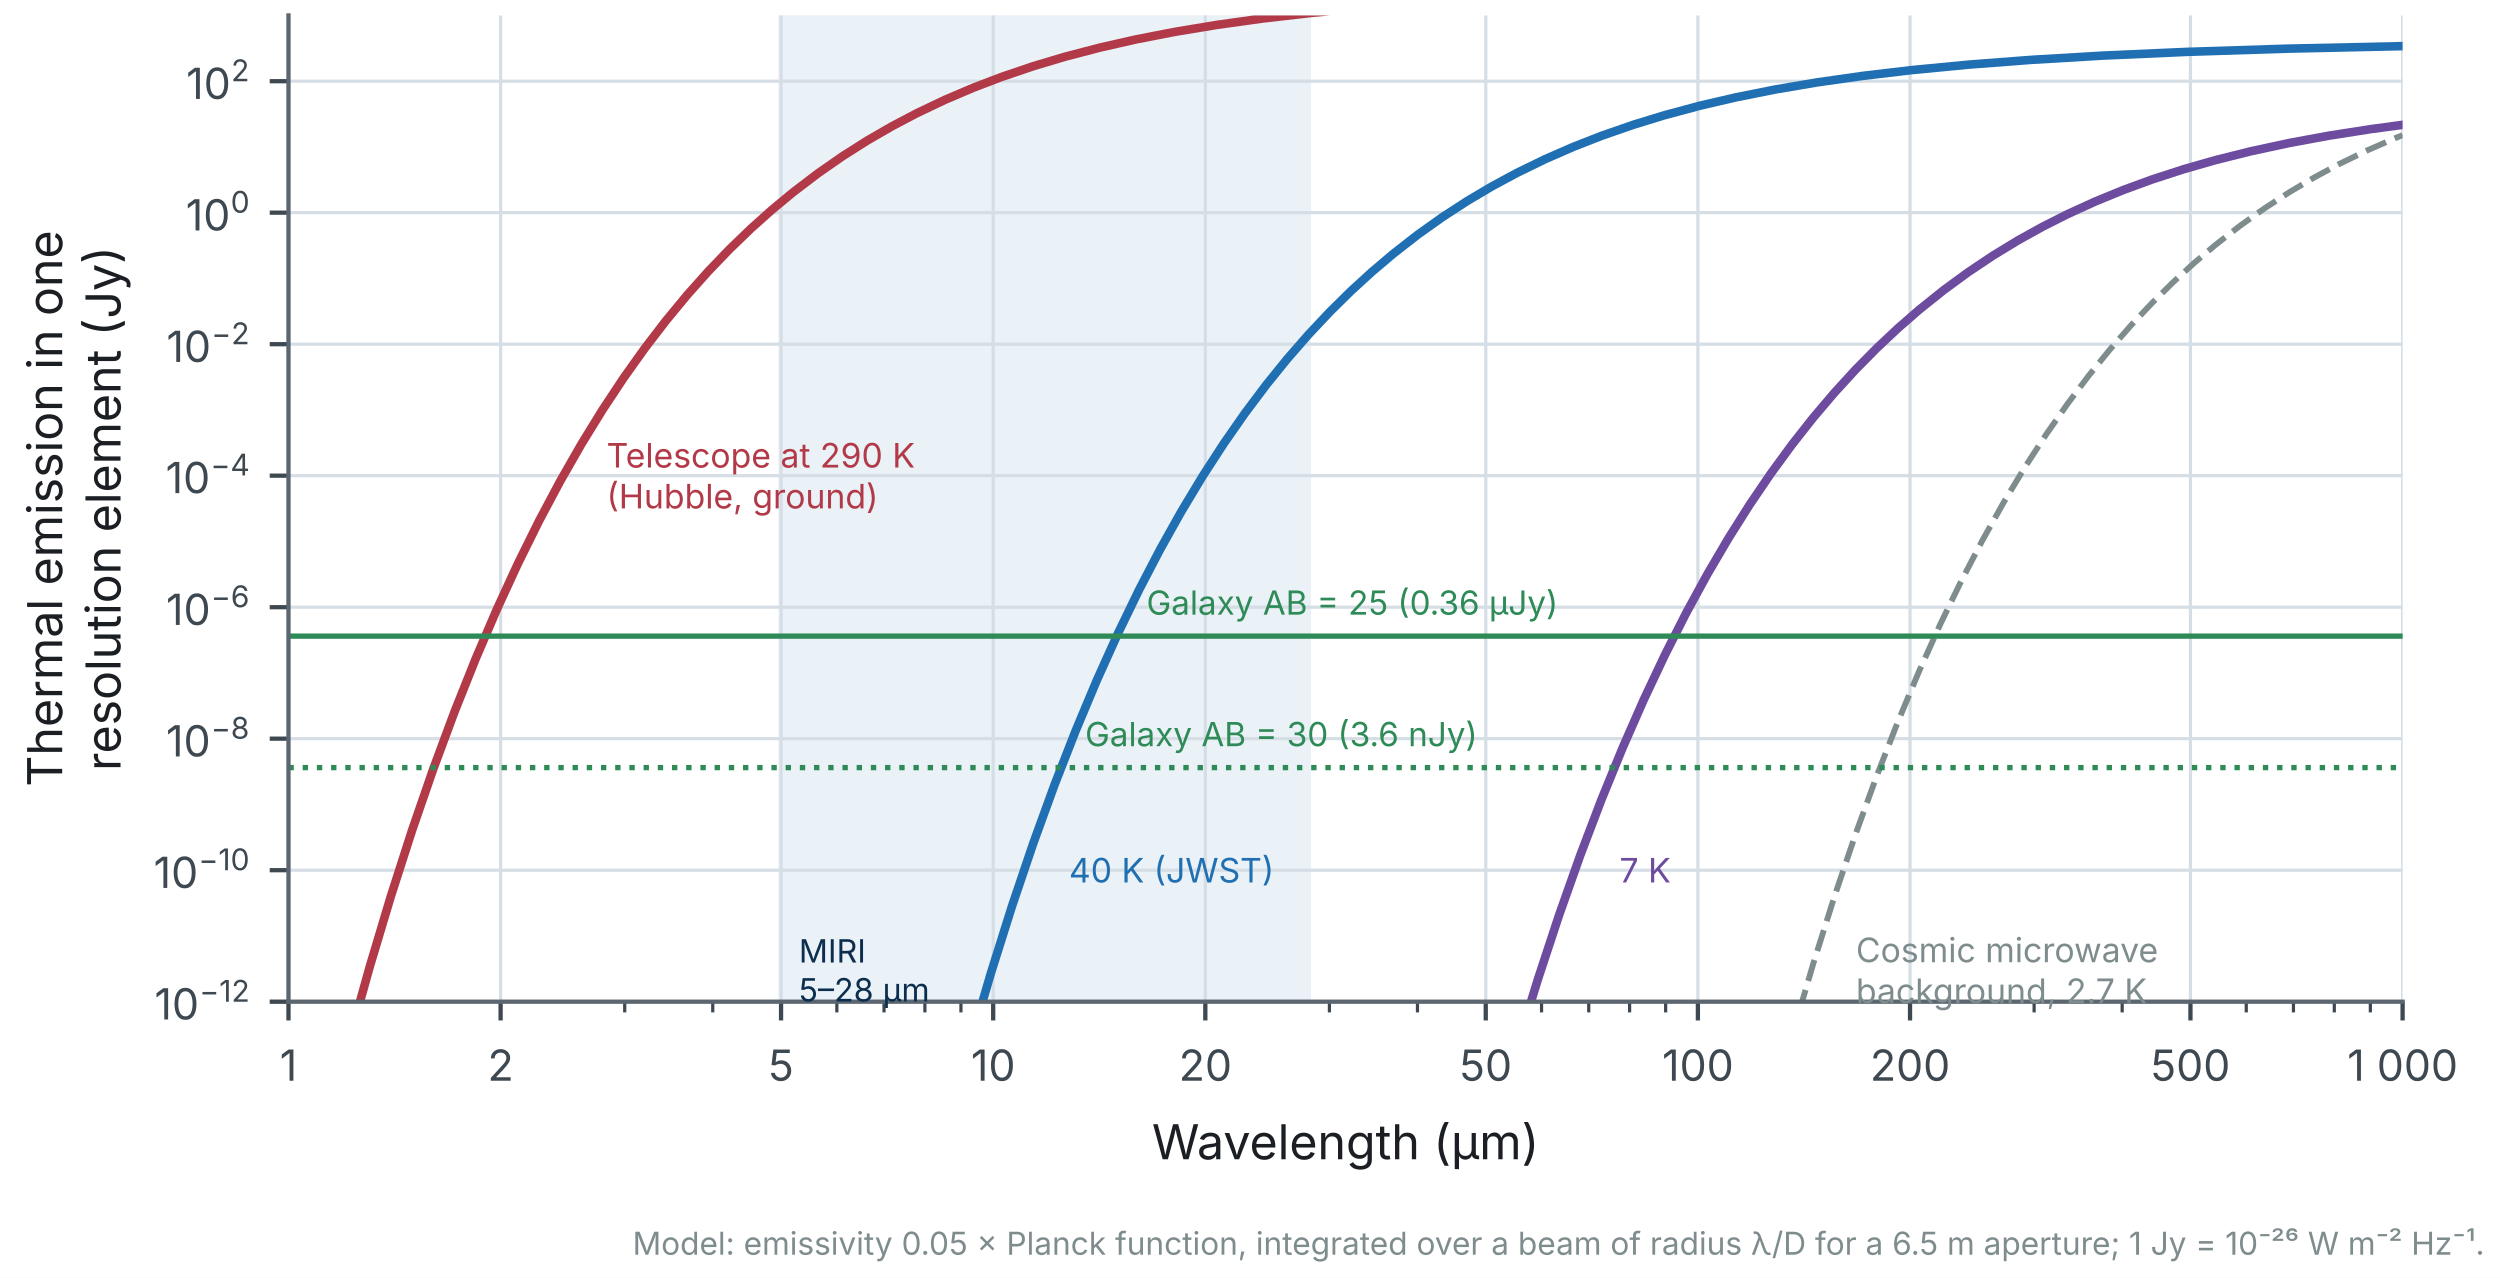
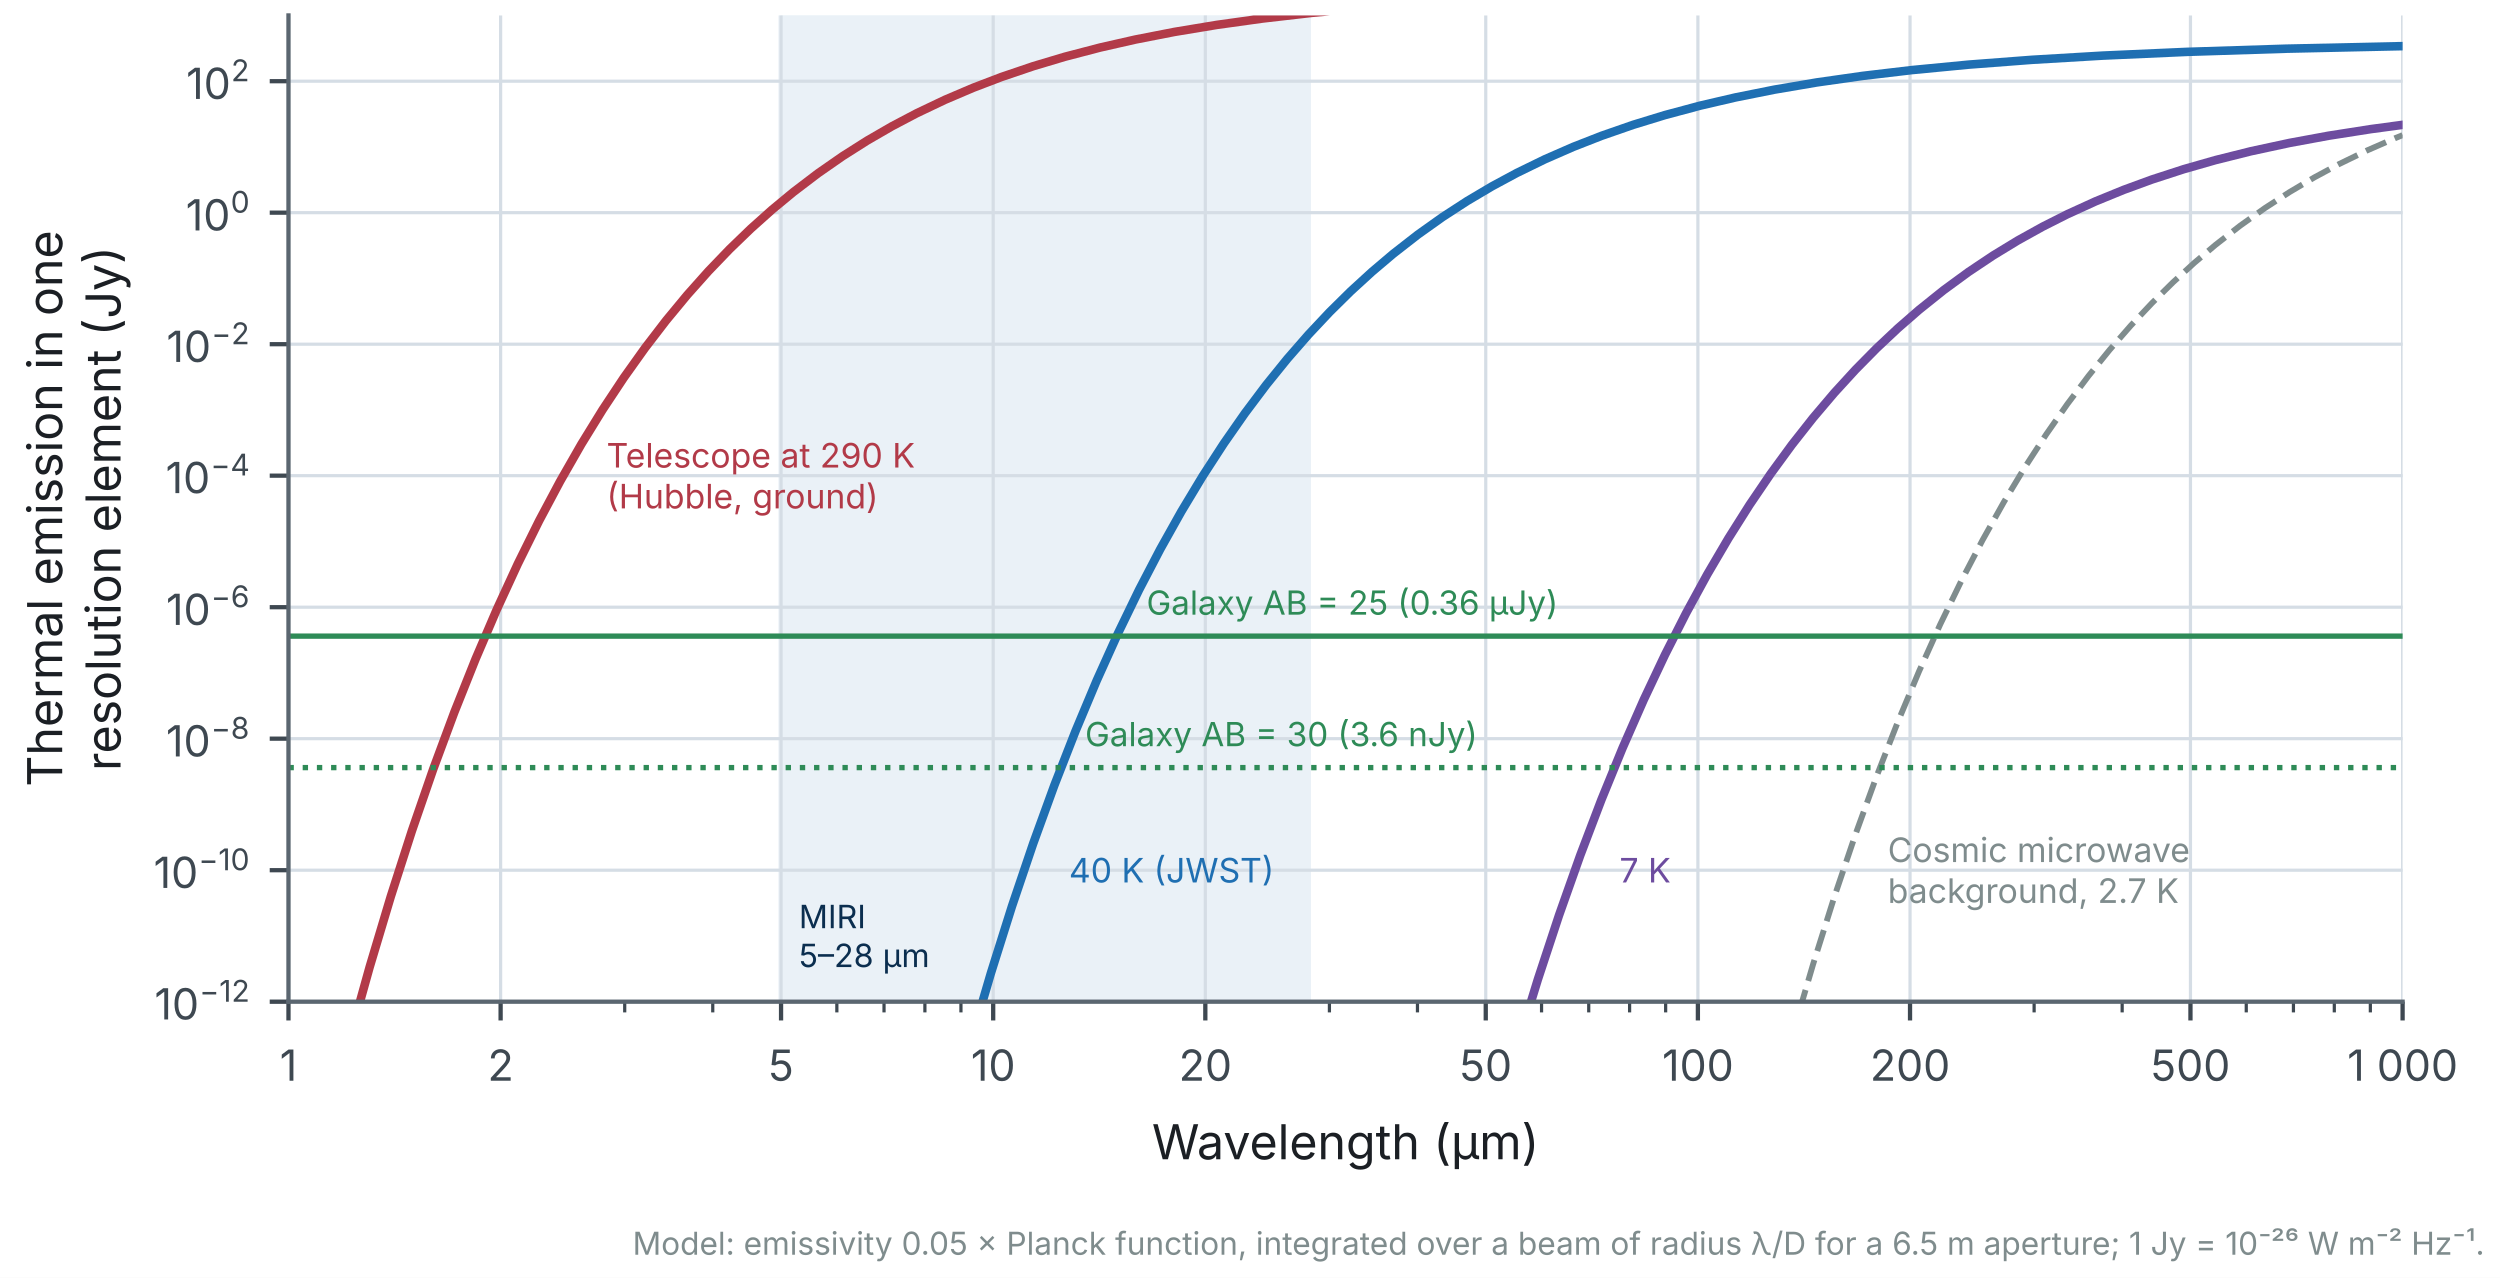
<svg xmlns="http://www.w3.org/2000/svg" xmlns:xlink="http://www.w3.org/1999/xlink" width="466.408pt" height="238.392pt" viewBox="0 0 466.408 238.392" version="1.1">
  <defs>
    <style type="text/css">*{stroke-linejoin: round; stroke-linecap: butt}</style>
  </defs>
  <g id="figure_1">
    <g id="patch_1">
      <path d="M 0 238.392  L 466.408 238.392  L 466.408 0  L 0 0  z " style="fill: #ffffff" />
    </g>
    <g id="axes_1">
      <g id="patch_2">
        <path d="M 53.819 186.879  L 448.236 186.879  L 448.236 2.88  L 53.819 2.88  z " style="fill: #ffffff" />
      </g>
      <g id="patch_3">
-         <path d="M 145.715 186.879  L 244.081 186.879  L 244.081 2.88  L 145.715 2.88  z " clip-path="url(#p82d7b3e9a6)" style="fill: #eaf1f7; stroke: #eaf1f7; stroke-linejoin: miter" />
+         <path d="M 145.715 186.879  L 244.081 186.879  L 244.081 2.88  L 145.715 2.88  z " clip-path="url(#p9245b68305)" style="fill: #eaf1f7; stroke: #eaf1f7; stroke-linejoin: miter" />
      </g>
      <g id="matplotlib.axis_1">
        <g id="xtick_1">
          <g id="line2d_1">
-             <path d="M 53.819 186.879  L 53.819 2.88  " clip-path="url(#p82d7b3e9a6)" style="fill: none; stroke: #d5dde5; stroke-width: 0.6; stroke-linecap: square" />
+             <path d="M 53.819 186.879  L 53.819 2.88  " clip-path="url(#p9245b68305)" style="fill: none; stroke: #d5dde5; stroke-width: 0.6; stroke-linecap: square" />
          </g>
          <g id="line2d_2">
            <defs>
-               <path id="ma665bf47c0" d="M 0 0  L 0 3.5  " style="stroke: #3e4851; stroke-width: 0.8" />
+               <path id="m459f196405" d="M 0 0  L 0 3.5  " style="stroke: #3e4851; stroke-width: 0.8" />
            </defs>
            <g>
-               <use xlink:href="#ma665bf47c0" x="53.819" y="186.879" style="fill: #3e4851; stroke: #3e4851; stroke-width: 0.8" />
+               <use xlink:href="#m459f196405" x="53.819" y="186.879" style="fill: #3e4851; stroke: #3e4851; stroke-width: 0.8" />
            </g>
          </g>
          <g id="text_1">
            <text style="font-size: 8px; font-family: 'Inter'; text-anchor: middle; fill: #3e4851" x="53.819" y="201.629" transform="rotate(-0 53.8193 201.6287)">1</text>
          </g>
        </g>
        <g id="xtick_2">
          <g id="line2d_3">
-             <path d="M 93.396 186.879  L 93.396 2.88  " clip-path="url(#p82d7b3e9a6)" style="fill: none; stroke: #d5dde5; stroke-width: 0.6; stroke-linecap: square" />
+             <path d="M 93.396 186.879  L 93.396 2.88  " clip-path="url(#p9245b68305)" style="fill: none; stroke: #d5dde5; stroke-width: 0.6; stroke-linecap: square" />
          </g>
          <g id="line2d_4">
            <g>
-               <use xlink:href="#ma665bf47c0" x="93.396" y="186.879" style="fill: #3e4851; stroke: #3e4851; stroke-width: 0.8" />
+               <use xlink:href="#m459f196405" x="93.396" y="186.879" style="fill: #3e4851; stroke: #3e4851; stroke-width: 0.8" />
            </g>
          </g>
          <g id="text_2">
            <text style="font-size: 8px; font-family: 'Inter'; text-anchor: middle; fill: #3e4851" x="93.396" y="201.629" transform="rotate(-0 93.39641 201.6287)">2</text>
          </g>
        </g>
        <g id="xtick_3">
          <g id="line2d_5">
-             <path d="M 145.715 186.879  L 145.715 2.88  " clip-path="url(#p82d7b3e9a6)" style="fill: none; stroke: #d5dde5; stroke-width: 0.6; stroke-linecap: square" />
+             <path d="M 145.715 186.879  L 145.715 2.88  " clip-path="url(#p9245b68305)" style="fill: none; stroke: #d5dde5; stroke-width: 0.6; stroke-linecap: square" />
          </g>
          <g id="line2d_6">
            <g>
-               <use xlink:href="#ma665bf47c0" x="145.715" y="186.879" style="fill: #3e4851; stroke: #3e4851; stroke-width: 0.8" />
+               <use xlink:href="#m459f196405" x="145.715" y="186.879" style="fill: #3e4851; stroke: #3e4851; stroke-width: 0.8" />
            </g>
          </g>
          <g id="text_3">
            <text style="font-size: 8px; font-family: 'Inter'; text-anchor: middle; fill: #3e4851" x="145.715" y="201.629" transform="rotate(-0 145.7145 201.6287)">5</text>
          </g>
        </g>
        <g id="xtick_4">
          <g id="line2d_7">
-             <path d="M 185.292 186.879  L 185.292 2.88  " clip-path="url(#p82d7b3e9a6)" style="fill: none; stroke: #d5dde5; stroke-width: 0.6; stroke-linecap: square" />
+             <path d="M 185.292 186.879  L 185.292 2.88  " clip-path="url(#p9245b68305)" style="fill: none; stroke: #d5dde5; stroke-width: 0.6; stroke-linecap: square" />
          </g>
          <g id="line2d_8">
            <g>
-               <use xlink:href="#ma665bf47c0" x="185.292" y="186.879" style="fill: #3e4851; stroke: #3e4851; stroke-width: 0.8" />
+               <use xlink:href="#m459f196405" x="185.292" y="186.879" style="fill: #3e4851; stroke: #3e4851; stroke-width: 0.8" />
            </g>
          </g>
          <g id="text_4">
            <text style="font-size: 8px; font-family: 'Inter'; text-anchor: middle; fill: #3e4851" x="185.292" y="201.629" transform="rotate(-0 185.2916 201.6287)">10</text>
          </g>
        </g>
        <g id="xtick_5">
          <g id="line2d_9">
-             <path d="M 224.869 186.879  L 224.869 2.88  " clip-path="url(#p82d7b3e9a6)" style="fill: none; stroke: #d5dde5; stroke-width: 0.6; stroke-linecap: square" />
+             <path d="M 224.869 186.879  L 224.869 2.88  " clip-path="url(#p9245b68305)" style="fill: none; stroke: #d5dde5; stroke-width: 0.6; stroke-linecap: square" />
          </g>
          <g id="line2d_10">
            <g>
-               <use xlink:href="#ma665bf47c0" x="224.869" y="186.879" style="fill: #3e4851; stroke: #3e4851; stroke-width: 0.8" />
+               <use xlink:href="#m459f196405" x="224.869" y="186.879" style="fill: #3e4851; stroke: #3e4851; stroke-width: 0.8" />
            </g>
          </g>
          <g id="text_5">
            <text style="font-size: 8px; font-family: 'Inter'; text-anchor: middle; fill: #3e4851" x="224.869" y="201.629" transform="rotate(-0 224.8687 201.6287)">20</text>
          </g>
        </g>
        <g id="xtick_6">
          <g id="line2d_11">
-             <path d="M 277.187 186.879  L 277.187 2.88  " clip-path="url(#p82d7b3e9a6)" style="fill: none; stroke: #d5dde5; stroke-width: 0.6; stroke-linecap: square" />
+             <path d="M 277.187 186.879  L 277.187 2.88  " clip-path="url(#p9245b68305)" style="fill: none; stroke: #d5dde5; stroke-width: 0.6; stroke-linecap: square" />
          </g>
          <g id="line2d_12">
            <g>
-               <use xlink:href="#ma665bf47c0" x="277.187" y="186.879" style="fill: #3e4851; stroke: #3e4851; stroke-width: 0.8" />
+               <use xlink:href="#m459f196405" x="277.187" y="186.879" style="fill: #3e4851; stroke: #3e4851; stroke-width: 0.8" />
            </g>
          </g>
          <g id="text_6">
            <text style="font-size: 8px; font-family: 'Inter'; text-anchor: middle; fill: #3e4851" x="277.187" y="201.629" transform="rotate(-0 277.1868 201.6287)">50</text>
          </g>
        </g>
        <g id="xtick_7">
          <g id="line2d_13">
-             <path d="M 316.764 186.879  L 316.764 2.88  " clip-path="url(#p82d7b3e9a6)" style="fill: none; stroke: #d5dde5; stroke-width: 0.6; stroke-linecap: square" />
+             <path d="M 316.764 186.879  L 316.764 2.88  " clip-path="url(#p9245b68305)" style="fill: none; stroke: #d5dde5; stroke-width: 0.6; stroke-linecap: square" />
          </g>
          <g id="line2d_14">
            <g>
-               <use xlink:href="#ma665bf47c0" x="316.764" y="186.879" style="fill: #3e4851; stroke: #3e4851; stroke-width: 0.8" />
+               <use xlink:href="#m459f196405" x="316.764" y="186.879" style="fill: #3e4851; stroke: #3e4851; stroke-width: 0.8" />
            </g>
          </g>
          <g id="text_7">
            <text style="font-size: 8px; font-family: 'Inter'; text-anchor: middle; fill: #3e4851" x="316.764" y="201.629" transform="rotate(-0 316.7639 201.6287)">100</text>
          </g>
        </g>
        <g id="xtick_8">
          <g id="line2d_15">
-             <path d="M 356.341 186.879  L 356.341 2.88  " clip-path="url(#p82d7b3e9a6)" style="fill: none; stroke: #d5dde5; stroke-width: 0.6; stroke-linecap: square" />
+             <path d="M 356.341 186.879  L 356.341 2.88  " clip-path="url(#p9245b68305)" style="fill: none; stroke: #d5dde5; stroke-width: 0.6; stroke-linecap: square" />
          </g>
          <g id="line2d_16">
            <g>
-               <use xlink:href="#ma665bf47c0" x="356.341" y="186.879" style="fill: #3e4851; stroke: #3e4851; stroke-width: 0.8" />
+               <use xlink:href="#m459f196405" x="356.341" y="186.879" style="fill: #3e4851; stroke: #3e4851; stroke-width: 0.8" />
            </g>
          </g>
          <g id="text_8">
            <text style="font-size: 8px; font-family: 'Inter'; text-anchor: middle; fill: #3e4851" x="356.341" y="201.629" transform="rotate(-0 356.341 201.6287)">200</text>
          </g>
        </g>
        <g id="xtick_9">
          <g id="line2d_17">
-             <path d="M 408.659 186.879  L 408.659 2.88  " clip-path="url(#p82d7b3e9a6)" style="fill: none; stroke: #d5dde5; stroke-width: 0.6; stroke-linecap: square" />
+             <path d="M 408.659 186.879  L 408.659 2.88  " clip-path="url(#p9245b68305)" style="fill: none; stroke: #d5dde5; stroke-width: 0.6; stroke-linecap: square" />
          </g>
          <g id="line2d_18">
            <g>
-               <use xlink:href="#ma665bf47c0" x="408.659" y="186.879" style="fill: #3e4851; stroke: #3e4851; stroke-width: 0.8" />
+               <use xlink:href="#m459f196405" x="408.659" y="186.879" style="fill: #3e4851; stroke: #3e4851; stroke-width: 0.8" />
            </g>
          </g>
          <g id="text_9">
            <text style="font-size: 8px; font-family: 'Inter'; text-anchor: middle; fill: #3e4851" x="408.659" y="201.629" transform="rotate(-0 408.6591 201.6287)">500</text>
          </g>
        </g>
        <g id="xtick_10">
          <g id="line2d_19">
-             <path d="M 448.236 186.879  L 448.236 2.88  " clip-path="url(#p82d7b3e9a6)" style="fill: none; stroke: #d5dde5; stroke-width: 0.6; stroke-linecap: square" />
+             <path d="M 448.236 186.879  L 448.236 2.88  " clip-path="url(#p9245b68305)" style="fill: none; stroke: #d5dde5; stroke-width: 0.6; stroke-linecap: square" />
          </g>
          <g id="line2d_20">
            <g>
-               <use xlink:href="#ma665bf47c0" x="448.236" y="186.879" style="fill: #3e4851; stroke: #3e4851; stroke-width: 0.8" />
+               <use xlink:href="#m459f196405" x="448.236" y="186.879" style="fill: #3e4851; stroke: #3e4851; stroke-width: 0.8" />
            </g>
          </g>
          <g id="text_10">
            <text style="font-size: 8px; font-family: 'Inter'; text-anchor: middle; fill: #3e4851" x="448.236" y="201.629" transform="rotate(-0 448.2362 201.6287)">1 000</text>
          </g>
        </g>
        <g id="xtick_11">
          <g id="line2d_21">
            <defs>
-               <path id="mdf1e3c2a72" d="M 0 0  L 0 2  " style="stroke: #3e4851; stroke-width: 0.6" />
+               <path id="m4b02ccfbe8" d="M 0 0  L 0 2  " style="stroke: #3e4851; stroke-width: 0.6" />
            </defs>
            <g>
-               <use xlink:href="#mdf1e3c2a72" x="116.548" y="186.879" style="fill: #3e4851; stroke: #3e4851; stroke-width: 0.6" />
+               <use xlink:href="#m4b02ccfbe8" x="116.548" y="186.879" style="fill: #3e4851; stroke: #3e4851; stroke-width: 0.6" />
            </g>
          </g>
        </g>
        <g id="xtick_12">
          <g id="line2d_22">
            <g>
-               <use xlink:href="#mdf1e3c2a72" x="132.974" y="186.879" style="fill: #3e4851; stroke: #3e4851; stroke-width: 0.6" />
+               <use xlink:href="#m4b02ccfbe8" x="132.974" y="186.879" style="fill: #3e4851; stroke: #3e4851; stroke-width: 0.6" />
            </g>
          </g>
        </g>
        <g id="xtick_13">
          <g id="line2d_23">
            <g>
-               <use xlink:href="#mdf1e3c2a72" x="156.125" y="186.879" style="fill: #3e4851; stroke: #3e4851; stroke-width: 0.6" />
+               <use xlink:href="#m4b02ccfbe8" x="156.125" y="186.879" style="fill: #3e4851; stroke: #3e4851; stroke-width: 0.6" />
            </g>
          </g>
        </g>
        <g id="xtick_14">
          <g id="line2d_24">
            <g>
-               <use xlink:href="#mdf1e3c2a72" x="164.926" y="186.879" style="fill: #3e4851; stroke: #3e4851; stroke-width: 0.6" />
+               <use xlink:href="#m4b02ccfbe8" x="164.926" y="186.879" style="fill: #3e4851; stroke: #3e4851; stroke-width: 0.6" />
            </g>
          </g>
        </g>
        <g id="xtick_15">
          <g id="line2d_25">
            <g>
-               <use xlink:href="#mdf1e3c2a72" x="172.551" y="186.879" style="fill: #3e4851; stroke: #3e4851; stroke-width: 0.6" />
+               <use xlink:href="#m4b02ccfbe8" x="172.551" y="186.879" style="fill: #3e4851; stroke: #3e4851; stroke-width: 0.6" />
            </g>
          </g>
        </g>
        <g id="xtick_16">
          <g id="line2d_26">
            <g>
-               <use xlink:href="#mdf1e3c2a72" x="179.276" y="186.879" style="fill: #3e4851; stroke: #3e4851; stroke-width: 0.6" />
+               <use xlink:href="#m4b02ccfbe8" x="179.276" y="186.879" style="fill: #3e4851; stroke: #3e4851; stroke-width: 0.6" />
            </g>
          </g>
        </g>
        <g id="xtick_17">
          <g id="line2d_27">
            <g>
-               <use xlink:href="#mdf1e3c2a72" x="248.02" y="186.879" style="fill: #3e4851; stroke: #3e4851; stroke-width: 0.6" />
+               <use xlink:href="#m4b02ccfbe8" x="248.02" y="186.879" style="fill: #3e4851; stroke: #3e4851; stroke-width: 0.6" />
            </g>
          </g>
        </g>
        <g id="xtick_18">
          <g id="line2d_28">
            <g>
-               <use xlink:href="#mdf1e3c2a72" x="264.446" y="186.879" style="fill: #3e4851; stroke: #3e4851; stroke-width: 0.6" />
+               <use xlink:href="#m4b02ccfbe8" x="264.446" y="186.879" style="fill: #3e4851; stroke: #3e4851; stroke-width: 0.6" />
            </g>
          </g>
        </g>
        <g id="xtick_19">
          <g id="line2d_29">
            <g>
-               <use xlink:href="#mdf1e3c2a72" x="287.597" y="186.879" style="fill: #3e4851; stroke: #3e4851; stroke-width: 0.6" />
+               <use xlink:href="#m4b02ccfbe8" x="287.597" y="186.879" style="fill: #3e4851; stroke: #3e4851; stroke-width: 0.6" />
            </g>
          </g>
        </g>
        <g id="xtick_20">
          <g id="line2d_30">
            <g>
-               <use xlink:href="#mdf1e3c2a72" x="296.399" y="186.879" style="fill: #3e4851; stroke: #3e4851; stroke-width: 0.6" />
+               <use xlink:href="#m4b02ccfbe8" x="296.399" y="186.879" style="fill: #3e4851; stroke: #3e4851; stroke-width: 0.6" />
            </g>
          </g>
        </g>
        <g id="xtick_21">
          <g id="line2d_31">
            <g>
-               <use xlink:href="#mdf1e3c2a72" x="304.023" y="186.879" style="fill: #3e4851; stroke: #3e4851; stroke-width: 0.6" />
+               <use xlink:href="#m4b02ccfbe8" x="304.023" y="186.879" style="fill: #3e4851; stroke: #3e4851; stroke-width: 0.6" />
            </g>
          </g>
        </g>
        <g id="xtick_22">
          <g id="line2d_32">
            <g>
-               <use xlink:href="#mdf1e3c2a72" x="310.748" y="186.879" style="fill: #3e4851; stroke: #3e4851; stroke-width: 0.6" />
+               <use xlink:href="#m4b02ccfbe8" x="310.748" y="186.879" style="fill: #3e4851; stroke: #3e4851; stroke-width: 0.6" />
            </g>
          </g>
        </g>
        <g id="xtick_23">
          <g id="line2d_33">
            <g>
-               <use xlink:href="#mdf1e3c2a72" x="379.492" y="186.879" style="fill: #3e4851; stroke: #3e4851; stroke-width: 0.6" />
+               <use xlink:href="#m4b02ccfbe8" x="379.492" y="186.879" style="fill: #3e4851; stroke: #3e4851; stroke-width: 0.6" />
            </g>
          </g>
        </g>
        <g id="xtick_24">
          <g id="line2d_34">
            <g>
-               <use xlink:href="#mdf1e3c2a72" x="395.918" y="186.879" style="fill: #3e4851; stroke: #3e4851; stroke-width: 0.6" />
+               <use xlink:href="#m4b02ccfbe8" x="395.918" y="186.879" style="fill: #3e4851; stroke: #3e4851; stroke-width: 0.6" />
            </g>
          </g>
        </g>
        <g id="xtick_25">
          <g id="line2d_35">
            <g>
-               <use xlink:href="#mdf1e3c2a72" x="419.069" y="186.879" style="fill: #3e4851; stroke: #3e4851; stroke-width: 0.6" />
+               <use xlink:href="#m4b02ccfbe8" x="419.069" y="186.879" style="fill: #3e4851; stroke: #3e4851; stroke-width: 0.6" />
            </g>
          </g>
        </g>
        <g id="xtick_26">
          <g id="line2d_36">
            <g>
-               <use xlink:href="#mdf1e3c2a72" x="427.871" y="186.879" style="fill: #3e4851; stroke: #3e4851; stroke-width: 0.6" />
+               <use xlink:href="#m4b02ccfbe8" x="427.871" y="186.879" style="fill: #3e4851; stroke: #3e4851; stroke-width: 0.6" />
            </g>
          </g>
        </g>
        <g id="xtick_27">
          <g id="line2d_37">
            <g>
-               <use xlink:href="#mdf1e3c2a72" x="435.495" y="186.879" style="fill: #3e4851; stroke: #3e4851; stroke-width: 0.6" />
+               <use xlink:href="#m4b02ccfbe8" x="435.495" y="186.879" style="fill: #3e4851; stroke: #3e4851; stroke-width: 0.6" />
            </g>
          </g>
        </g>
        <g id="xtick_28">
          <g id="line2d_38">
            <g>
-               <use xlink:href="#mdf1e3c2a72" x="442.22" y="186.879" style="fill: #3e4851; stroke: #3e4851; stroke-width: 0.6" />
+               <use xlink:href="#m4b02ccfbe8" x="442.22" y="186.879" style="fill: #3e4851; stroke: #3e4851; stroke-width: 0.6" />
            </g>
          </g>
        </g>
        <g id="text_11">
          <text style="font-size: 9px; font-family: 'Inter'; text-anchor: middle; fill: #1b1f24" x="251.028" y="216.277" transform="rotate(-0 251.0278 216.2771)">Wavelength (µm)</text>
        </g>
      </g>
      <g id="matplotlib.axis_2">
        <g id="ytick_1">
          <g id="line2d_39">
-             <path d="M 53.819 186.879  L 448.236 186.879  " clip-path="url(#p82d7b3e9a6)" style="fill: none; stroke: #d5dde5; stroke-width: 0.6; stroke-linecap: square" />
+             <path d="M 53.819 186.879  L 448.236 186.879  " clip-path="url(#p9245b68305)" style="fill: none; stroke: #d5dde5; stroke-width: 0.6; stroke-linecap: square" />
          </g>
          <g id="line2d_40">
            <defs>
-               <path id="md00900955c" d="M 0 0  L -3.5 0  " style="stroke: #3e4851; stroke-width: 0.8" />
+               <path id="m8b417ab145" d="M 0 0  L -3.5 0  " style="stroke: #3e4851; stroke-width: 0.8" />
            </defs>
            <g>
-               <use xlink:href="#md00900955c" x="53.819" y="186.879" style="fill: #3e4851; stroke: #3e4851; stroke-width: 0.8" />
+               <use xlink:href="#m8b417ab145" x="53.819" y="186.879" style="fill: #3e4851; stroke: #3e4851; stroke-width: 0.8" />
            </g>
          </g>
          <g id="text_12">
            <g style="fill: #3e4851" transform="translate(28.8193 190.7537)">
              <text>
                <tspan x="0" y="-0.562" style="font-size: 8px; font-family: 'Inter'; fill: #3e4851">1</tspan>
                <tspan x="3.254" y="-0.562" style="font-size: 8px; font-family: 'Inter'; fill: #3e4851">0</tspan>
                <tspan x="8.377" y="-3.866" style="font-size: 5.6px; font-family: 'Inter'; fill: #3e4851">−</tspan>
                <tspan x="12.082" y="-3.866" style="font-size: 5.6px; font-family: 'Inter'; fill: #3e4851">1</tspan>
                <tspan x="14.36" y="-3.866" style="font-size: 5.6px; font-family: 'Inter'; fill: #3e4851">2</tspan>
              </text>
            </g>
          </g>
        </g>
        <g id="ytick_2">
          <g id="line2d_41">
-             <path d="M 53.819 162.346  L 448.236 162.346  " clip-path="url(#p82d7b3e9a6)" style="fill: none; stroke: #d5dde5; stroke-width: 0.6; stroke-linecap: square" />
+             <path d="M 53.819 162.346  L 448.236 162.346  " clip-path="url(#p9245b68305)" style="fill: none; stroke: #d5dde5; stroke-width: 0.6; stroke-linecap: square" />
          </g>
          <g id="line2d_42">
            <g>
-               <use xlink:href="#md00900955c" x="53.819" y="162.346" style="fill: #3e4851; stroke: #3e4851; stroke-width: 0.8" />
+               <use xlink:href="#m8b417ab145" x="53.819" y="162.346" style="fill: #3e4851; stroke: #3e4851; stroke-width: 0.8" />
            </g>
          </g>
          <g id="text_13">
            <g style="fill: #3e4851" transform="translate(28.6593 166.2205)">
              <text>
                <tspan x="0" y="-0.562" style="font-size: 8px; font-family: 'Inter'; fill: #3e4851">1</tspan>
                <tspan x="3.254" y="-0.562" style="font-size: 8px; font-family: 'Inter'; fill: #3e4851">0</tspan>
                <tspan x="8.377" y="-3.866" style="font-size: 5.6px; font-family: 'Inter'; fill: #3e4851">−</tspan>
                <tspan x="12.082" y="-3.866" style="font-size: 5.6px; font-family: 'Inter'; fill: #3e4851">1</tspan>
                <tspan x="14.36" y="-3.866" style="font-size: 5.6px; font-family: 'Inter'; fill: #3e4851">0</tspan>
              </text>
            </g>
          </g>
        </g>
        <g id="ytick_3">
          <g id="line2d_43">
-             <path d="M 53.819 137.812  L 448.236 137.812  " clip-path="url(#p82d7b3e9a6)" style="fill: none; stroke: #d5dde5; stroke-width: 0.6; stroke-linecap: square" />
+             <path d="M 53.819 137.812  L 448.236 137.812  " clip-path="url(#p9245b68305)" style="fill: none; stroke: #d5dde5; stroke-width: 0.6; stroke-linecap: square" />
          </g>
          <g id="line2d_44">
            <g>
-               <use xlink:href="#md00900955c" x="53.819" y="137.812" style="fill: #3e4851; stroke: #3e4851; stroke-width: 0.8" />
+               <use xlink:href="#m8b417ab145" x="53.819" y="137.812" style="fill: #3e4851; stroke: #3e4851; stroke-width: 0.8" />
            </g>
          </g>
          <g id="text_14">
            <g style="fill: #3e4851" transform="translate(30.9793 141.6874)">
              <text>
                <tspan x="0" y="-0.562" style="font-size: 8px; font-family: 'Inter'; fill: #3e4851">1</tspan>
                <tspan x="3.254" y="-0.562" style="font-size: 8px; font-family: 'Inter'; fill: #3e4851">0</tspan>
                <tspan x="8.377" y="-3.866" style="font-size: 5.6px; font-family: 'Inter'; fill: #3e4851">−</tspan>
                <tspan x="12.082" y="-3.866" style="font-size: 5.6px; font-family: 'Inter'; fill: #3e4851">8</tspan>
              </text>
            </g>
          </g>
        </g>
        <g id="ytick_4">
          <g id="line2d_45">
-             <path d="M 53.819 113.279  L 448.236 113.279  " clip-path="url(#p82d7b3e9a6)" style="fill: none; stroke: #d5dde5; stroke-width: 0.6; stroke-linecap: square" />
+             <path d="M 53.819 113.279  L 448.236 113.279  " clip-path="url(#p9245b68305)" style="fill: none; stroke: #d5dde5; stroke-width: 0.6; stroke-linecap: square" />
          </g>
          <g id="line2d_46">
            <g>
-               <use xlink:href="#md00900955c" x="53.819" y="113.279" style="fill: #3e4851; stroke: #3e4851; stroke-width: 0.8" />
+               <use xlink:href="#m8b417ab145" x="53.819" y="113.279" style="fill: #3e4851; stroke: #3e4851; stroke-width: 0.8" />
            </g>
          </g>
          <g id="text_15">
            <g style="fill: #3e4851" transform="translate(30.9793 117.1542)">
              <text>
                <tspan x="0" y="-0.562" style="font-size: 8px; font-family: 'Inter'; fill: #3e4851">1</tspan>
                <tspan x="3.254" y="-0.562" style="font-size: 8px; font-family: 'Inter'; fill: #3e4851">0</tspan>
                <tspan x="8.377" y="-3.866" style="font-size: 5.6px; font-family: 'Inter'; fill: #3e4851">−</tspan>
                <tspan x="12.082" y="-3.866" style="font-size: 5.6px; font-family: 'Inter'; fill: #3e4851">6</tspan>
              </text>
            </g>
          </g>
        </g>
        <g id="ytick_5">
          <g id="line2d_47">
-             <path d="M 53.819 88.746  L 448.236 88.746  " clip-path="url(#p82d7b3e9a6)" style="fill: none; stroke: #d5dde5; stroke-width: 0.6; stroke-linecap: square" />
+             <path d="M 53.819 88.746  L 448.236 88.746  " clip-path="url(#p9245b68305)" style="fill: none; stroke: #d5dde5; stroke-width: 0.6; stroke-linecap: square" />
          </g>
          <g id="line2d_48">
            <g>
-               <use xlink:href="#md00900955c" x="53.819" y="88.746" style="fill: #3e4851; stroke: #3e4851; stroke-width: 0.8" />
+               <use xlink:href="#m8b417ab145" x="53.819" y="88.746" style="fill: #3e4851; stroke: #3e4851; stroke-width: 0.8" />
            </g>
          </g>
          <g id="text_16">
            <g style="fill: #3e4851" transform="translate(30.8993 92.62104)">
              <text>
                <tspan x="0" y="-0.616" style="font-size: 8px; font-family: 'Inter'; fill: #3e4851">1</tspan>
                <tspan x="3.254" y="-0.616" style="font-size: 8px; font-family: 'Inter'; fill: #3e4851">0</tspan>
                <tspan x="8.377" y="-3.92" style="font-size: 5.6px; font-family: 'Inter'; fill: #3e4851">−</tspan>
                <tspan x="12.082" y="-3.92" style="font-size: 5.6px; font-family: 'Inter'; fill: #3e4851">4</tspan>
              </text>
            </g>
          </g>
        </g>
        <g id="ytick_6">
          <g id="line2d_49">
-             <path d="M 53.819 64.213  L 448.236 64.213  " clip-path="url(#p82d7b3e9a6)" style="fill: none; stroke: #d5dde5; stroke-width: 0.6; stroke-linecap: square" />
+             <path d="M 53.819 64.213  L 448.236 64.213  " clip-path="url(#p9245b68305)" style="fill: none; stroke: #d5dde5; stroke-width: 0.6; stroke-linecap: square" />
          </g>
          <g id="line2d_50">
            <g>
-               <use xlink:href="#md00900955c" x="53.819" y="64.213" style="fill: #3e4851; stroke: #3e4851; stroke-width: 0.8" />
+               <use xlink:href="#m8b417ab145" x="53.819" y="64.213" style="fill: #3e4851; stroke: #3e4851; stroke-width: 0.8" />
            </g>
          </g>
          <g id="text_17">
            <g style="fill: #3e4851" transform="translate(31.0593 68.08789)">
              <text>
                <tspan x="0" y="-0.562" style="font-size: 8px; font-family: 'Inter'; fill: #3e4851">1</tspan>
                <tspan x="3.254" y="-0.562" style="font-size: 8px; font-family: 'Inter'; fill: #3e4851">0</tspan>
                <tspan x="8.377" y="-3.866" style="font-size: 5.6px; font-family: 'Inter'; fill: #3e4851">−</tspan>
                <tspan x="12.082" y="-3.866" style="font-size: 5.6px; font-family: 'Inter'; fill: #3e4851">2</tspan>
              </text>
            </g>
          </g>
        </g>
        <g id="ytick_7">
          <g id="line2d_51">
-             <path d="M 53.819 39.68  L 448.236 39.68  " clip-path="url(#p82d7b3e9a6)" style="fill: none; stroke: #d5dde5; stroke-width: 0.6; stroke-linecap: square" />
+             <path d="M 53.819 39.68  L 448.236 39.68  " clip-path="url(#p9245b68305)" style="fill: none; stroke: #d5dde5; stroke-width: 0.6; stroke-linecap: square" />
          </g>
          <g id="line2d_52">
            <g>
-               <use xlink:href="#md00900955c" x="53.819" y="39.68" style="fill: #3e4851; stroke: #3e4851; stroke-width: 0.8" />
+               <use xlink:href="#m8b417ab145" x="53.819" y="39.68" style="fill: #3e4851; stroke: #3e4851; stroke-width: 0.8" />
            </g>
          </g>
          <g id="text_18">
            <g style="fill: #3e4851" transform="translate(34.6593 43.55473)">
              <text>
                <tspan x="0" y="-0.562" style="font-size: 8px; font-family: 'Inter'; fill: #3e4851">1</tspan>
                <tspan x="3.254" y="-0.562" style="font-size: 8px; font-family: 'Inter'; fill: #3e4851">0</tspan>
                <tspan x="8.377" y="-3.866" style="font-size: 5.6px; font-family: 'Inter'; fill: #3e4851">0</tspan>
              </text>
            </g>
          </g>
        </g>
        <g id="ytick_8">
          <g id="line2d_53">
-             <path d="M 53.819 15.147  L 448.236 15.147  " clip-path="url(#p82d7b3e9a6)" style="fill: none; stroke: #d5dde5; stroke-width: 0.6; stroke-linecap: square" />
+             <path d="M 53.819 15.147  L 448.236 15.147  " clip-path="url(#p9245b68305)" style="fill: none; stroke: #d5dde5; stroke-width: 0.6; stroke-linecap: square" />
          </g>
          <g id="line2d_54">
            <g>
-               <use xlink:href="#md00900955c" x="53.819" y="15.147" style="fill: #3e4851; stroke: #3e4851; stroke-width: 0.8" />
+               <use xlink:href="#m8b417ab145" x="53.819" y="15.147" style="fill: #3e4851; stroke: #3e4851; stroke-width: 0.8" />
            </g>
          </g>
          <g id="text_19">
            <g style="fill: #3e4851" transform="translate(34.7393 19.02158)">
              <text>
                <tspan x="0" y="-0.562" style="font-size: 8px; font-family: 'Inter'; fill: #3e4851">1</tspan>
                <tspan x="3.254" y="-0.562" style="font-size: 8px; font-family: 'Inter'; fill: #3e4851">0</tspan>
                <tspan x="8.377" y="-3.866" style="font-size: 5.6px; font-family: 'Inter'; fill: #3e4851">2</tspan>
              </text>
            </g>
          </g>
        </g>
        <g id="text_20">
          <text style="font-size: 9px; font-family: 'Inter'; fill: #1b1f24" transform="translate(11.59875 146.7686) rotate(-90)">Thermal emission in one</text>
          <text style="font-size: 9px; font-family: 'Inter'; fill: #1b1f24" transform="translate(22.4884 143.8091) rotate(-90)">resolution element (Jy)</text>
        </g>
      </g>
      <g id="line2d_55">
-         <path d="M 54.081 239.392  L 57.112 226.07  L 61.062 209.76  L 65.013 194.564  L 68.964 180.408  L 72.915 167.224  L 76.865 154.946  L 80.816 143.513  L 84.767 132.869  L 88.718 122.962  L 92.668 113.741  L 96.619 105.161  L 100.57 97.18  L 104.521 89.757  L 108.471 82.855  L 112.422 76.439  L 116.373 70.476  L 120.324 64.937  L 124.274 59.793  L 128.225 55.017  L 132.176 50.585  L 136.127 46.474  L 140.077 42.663  L 144.028 39.13  L 147.979 35.859  L 152.588 32.349  L 157.197 29.143  L 161.807 26.219  L 166.416 23.554  L 171.025 21.128  L 176.293 18.622  L 181.56 16.376  L 186.828 14.365  L 192.754 12.355  L 198.68 10.584  L 205.265 8.864  L 211.849 7.371  L 219.093 5.957  L 226.994 4.647  L 235.554 3.456  L 244.772 2.395  L 255.308 1.408  L 267.16 0.525  L 280.988 -0.269  L 296.791 -0.947  L 298.245 -1  L 298.245 -1  " clip-path="url(#p82d7b3e9a6)" style="fill: none; stroke: #b23a48; stroke-width: 1.6; stroke-linecap: square" />
+         <path d="M 54.081 239.392  L 57.112 226.07  L 61.062 209.76  L 65.013 194.564  L 68.964 180.408  L 72.915 167.224  L 76.865 154.946  L 80.816 143.513  L 84.767 132.869  L 88.718 122.962  L 92.668 113.741  L 96.619 105.161  L 100.57 97.18  L 104.521 89.757  L 108.471 82.855  L 112.422 76.439  L 116.373 70.476  L 120.324 64.937  L 124.274 59.793  L 128.225 55.017  L 132.176 50.585  L 136.127 46.474  L 140.077 42.663  L 144.028 39.13  L 147.979 35.859  L 152.588 32.349  L 157.197 29.143  L 161.807 26.219  L 166.416 23.554  L 171.025 21.128  L 176.293 18.622  L 181.56 16.376  L 186.828 14.365  L 192.754 12.355  L 198.68 10.584  L 205.265 8.864  L 211.849 7.371  L 219.093 5.957  L 226.994 4.647  L 235.554 3.456  L 244.772 2.395  L 255.308 1.408  L 267.16 0.525  L 280.988 -0.269  L 296.791 -0.947  L 298.245 -1  L 298.245 -1  " clip-path="url(#p9245b68305)" style="fill: none; stroke: #b23a48; stroke-width: 1.6; stroke-linecap: square" />
      </g>
      <g id="line2d_56">
-         <path d="M 169.579 239.392  L 173 225.034  L 176.951 209.515  L 180.902 195.059  L 184.853 181.593  L 188.803 169.053  L 192.754 157.375  L 196.705 146.503  L 200.656 136.382  L 204.606 126.962  L 208.557 118.197  L 212.508 110.042  L 216.459 102.458  L 220.409 95.405  L 224.36 88.848  L 228.311 82.754  L 232.262 77.092  L 236.212 71.833  L 240.163 66.951  L 244.114 62.419  L 248.065 58.215  L 252.015 54.317  L 255.966 50.704  L 259.917 47.357  L 264.526 43.765  L 269.135 40.485  L 273.745 37.491  L 278.354 34.762  L 282.963 32.277  L 288.231 29.71  L 293.498 27.408  L 298.766 25.347  L 304.692 23.286  L 310.618 21.47  L 317.203 19.706  L 323.787 18.175  L 331.031 16.725  L 338.932 15.381  L 347.492 14.16  L 356.71 13.072  L 367.246 12.06  L 379.098 11.157  L 392.267 10.377  L 408.07 9.674  L 426.507 9.085  L 448.236 8.608  L 448.236 8.608  " clip-path="url(#p82d7b3e9a6)" style="fill: none; stroke: #1f6fb2; stroke-width: 1.6; stroke-linecap: square" />
+         <path d="M 169.579 239.392  L 173 225.034  L 176.951 209.515  L 180.902 195.059  L 184.853 181.593  L 188.803 169.053  L 192.754 157.375  L 196.705 146.503  L 200.656 136.382  L 204.606 126.962  L 208.557 118.197  L 212.508 110.042  L 216.459 102.458  L 220.409 95.405  L 224.36 88.848  L 228.311 82.754  L 232.262 77.092  L 236.212 71.833  L 240.163 66.951  L 244.114 62.419  L 248.065 58.215  L 252.015 54.317  L 255.966 50.704  L 259.917 47.357  L 264.526 43.765  L 269.135 40.485  L 273.745 37.491  L 278.354 34.762  L 282.963 32.277  L 288.231 29.71  L 293.498 27.408  L 298.766 25.347  L 304.692 23.286  L 310.618 21.47  L 317.203 19.706  L 323.787 18.175  L 331.031 16.725  L 338.932 15.381  L 347.492 14.16  L 356.71 13.072  L 367.246 12.06  L 379.098 11.157  L 392.267 10.377  L 408.07 9.674  L 426.507 9.085  L 448.236 8.608  L 448.236 8.608  " clip-path="url(#p9245b68305)" style="fill: none; stroke: #1f6fb2; stroke-width: 1.6; stroke-linecap: square" />
      </g>
      <g id="line2d_57">
-         <path d="M 271.288 239.392  L 275.062 224.21  L 279.012 209.383  L 282.963 195.572  L 286.914 182.709  L 290.865 170.73  L 294.815 159.577  L 298.766 149.194  L 302.717 139.53  L 306.668 130.536  L 310.618 122.169  L 314.569 114.385  L 318.52 107.147  L 322.471 100.417  L 326.421 94.162  L 330.372 88.349  L 334.323 82.95  L 338.274 77.936  L 342.224 73.282  L 346.175 68.964  L 350.126 64.959  L 354.077 61.247  L 358.027 57.807  L 362.637 54.114  L 367.246 50.741  L 371.855 47.663  L 376.464 44.855  L 381.073 42.298  L 385.683 39.97  L 390.95 37.567  L 396.218 35.414  L 401.486 33.487  L 407.412 31.562  L 413.338 29.867  L 419.923 28.22  L 427.166 26.66  L 434.409 25.325  L 442.31 24.088  L 448.236 23.288  L 448.236 23.288  " clip-path="url(#p82d7b3e9a6)" style="fill: none; stroke: #6d4c9f; stroke-width: 1.6; stroke-linecap: square" />
+         <path d="M 271.288 239.392  L 275.062 224.21  L 279.012 209.383  L 282.963 195.572  L 286.914 182.709  L 290.865 170.73  L 294.815 159.577  L 298.766 149.194  L 302.717 139.53  L 306.668 130.536  L 310.618 122.169  L 314.569 114.385  L 318.52 107.147  L 322.471 100.417  L 326.421 94.162  L 330.372 88.349  L 334.323 82.95  L 338.274 77.936  L 342.224 73.282  L 346.175 68.964  L 350.126 64.959  L 354.077 61.247  L 358.027 57.807  L 362.637 54.114  L 367.246 50.741  L 371.855 47.663  L 376.464 44.855  L 381.073 42.298  L 385.683 39.97  L 390.95 37.567  L 396.218 35.414  L 401.486 33.487  L 407.412 31.562  L 413.338 29.867  L 419.923 28.22  L 427.166 26.66  L 434.409 25.325  L 442.31 24.088  L 448.236 23.288  L 448.236 23.288  " clip-path="url(#p9245b68305)" style="fill: none; stroke: #6d4c9f; stroke-width: 1.6; stroke-linecap: square" />
      </g>
      <g id="line2d_58">
-         <path d="M 322.587 239.392  L 326.421 223.252  L 330.372 207.742  L 334.323 193.294  L 338.274 179.837  L 342.224 167.304  L 346.175 155.633  L 350.126 144.767  L 354.077 134.652  L 358.027 125.238  L 361.978 116.478  L 365.929 108.329  L 369.88 100.749  L 373.83 93.7  L 377.781 87.147  L 381.732 81.057  L 385.683 75.398  L 389.633 70.143  L 393.584 65.264  L 397.535 60.735  L 401.486 56.534  L 405.436 52.638  L 409.387 49.027  L 413.338 45.682  L 417.947 42.093  L 422.556 38.814  L 427.166 35.823  L 431.775 33.096  L 436.384 30.612  L 441.652 28.047  L 446.919 25.747  L 448.236 25.21  L 448.236 25.21  " clip-path="url(#p82d7b3e9a6)" style="fill: none; stroke-dasharray: 4.07,1.76; stroke-dashoffset: 0; stroke: #7f8c8d; stroke-width: 1.1" />
+         <path d="M 322.587 239.392  L 326.421 223.252  L 330.372 207.742  L 334.323 193.294  L 338.274 179.837  L 342.224 167.304  L 346.175 155.633  L 350.126 144.767  L 354.077 134.652  L 358.027 125.238  L 361.978 116.478  L 365.929 108.329  L 369.88 100.749  L 373.83 93.7  L 377.781 87.147  L 381.732 81.057  L 385.683 75.398  L 389.633 70.143  L 393.584 65.264  L 397.535 60.735  L 401.486 56.534  L 405.436 52.638  L 409.387 49.027  L 413.338 45.682  L 417.947 42.093  L 422.556 38.814  L 427.166 35.823  L 431.775 33.096  L 436.384 30.612  L 441.652 28.047  L 446.919 25.747  L 448.236 25.21  L 448.236 25.21  " clip-path="url(#p9245b68305)" style="fill: none; stroke-dasharray: 4.07,1.76; stroke-dashoffset: 0; stroke: #7f8c8d; stroke-width: 1.1" />
      </g>
      <g id="line2d_59">
-         <path d="M 53.819 118.676  L 448.236 118.676  " clip-path="url(#p82d7b3e9a6)" style="fill: none; stroke: #2e8b57; stroke-linecap: square" />
+         <path d="M 53.819 118.676  L 448.236 118.676  " clip-path="url(#p9245b68305)" style="fill: none; stroke: #2e8b57; stroke-linecap: square" />
      </g>
      <g id="line2d_60">
-         <path d="M 53.819 143.209  L 448.236 143.209  " clip-path="url(#p82d7b3e9a6)" style="fill: none; stroke-dasharray: 1,1.65; stroke-dashoffset: 0; stroke: #2e8b57" />
+         <path d="M 53.819 143.209  L 448.236 143.209  " clip-path="url(#p9245b68305)" style="fill: none; stroke-dasharray: 1,1.65; stroke-dashoffset: 0; stroke: #2e8b57" />
      </g>
      <g id="patch_4">
        <path d="M 53.819 186.879  L 53.819 2.88  " style="fill: none; stroke: #5b6670; stroke-width: 0.8; stroke-linejoin: miter; stroke-linecap: square" />
      </g>
      <g id="patch_5">
        <path d="M 53.819 186.879  L 448.236 186.879  " style="fill: none; stroke: #5b6670; stroke-width: 0.8; stroke-linejoin: miter; stroke-linecap: square" />
      </g>
      <g id="text_21">
        <text style="font-size: 6.3px; font-family: 'Inter'; fill: #b23a48" transform="translate(113.1592 87.22641)">Telescope at 290 K</text>
        <text style="font-size: 6.3px; font-family: 'Inter'; fill: #b23a48" transform="translate(113.1592 94.84917)">(Hubble, ground)</text>
      </g>
      <g id="text_22">
        <text style="font-size: 6.3px; font-family: 'Inter'; text-anchor: start; fill: #1f6fb2" x="199.417" y="164.637" transform="rotate(-0 199.4173 164.6373)">40 K (JWST)</text>
      </g>
      <g id="text_23">
        <text style="font-size: 6.3px; font-family: 'Inter'; text-anchor: start; fill: #6d4c9f" x="302.137" y="164.637" transform="rotate(-0 302.1369 164.6373)">7 K</text>
      </g>
      <g id="text_24">
-         <text style="font-size: 6.3px; font-family: 'Inter'; fill: #7f8c8d" transform="translate(346.2537 179.5064)">Cosmic microwave</text>
-         <text style="font-size: 6.3px; font-family: 'Inter'; fill: #7f8c8d" transform="translate(346.2537 187.1291)">background, 2.7 K</text>
+         <text style="font-size: 6.3px; font-family: 'Inter'; fill: #7f8c8d" transform="translate(352.1798 160.8259)">Cosmic microwave</text>
+         <text style="font-size: 6.3px; font-family: 'Inter'; fill: #7f8c8d" transform="translate(352.1798 168.4486)">background, 2.7 K</text>
      </g>
      <g id="text_25">
        <text style="font-size: 6.2px; font-family: 'Inter'; text-anchor: start; fill: #2e8b57" x="213.885" y="114.677" transform="rotate(-0 213.8847 114.6768)">Galaxy AB = 25 (0.36 µJy)</text>
      </g>
      <g id="text_26">
        <text style="font-size: 6.2px; font-family: 'Inter'; text-anchor: start; fill: #2e8b57" x="202.427" y="139.21" transform="rotate(-0 202.4269 139.21)">Galaxy AB = 30 (3.6 nJy)</text>
      </g>
      <g id="text_27">
-         <text style="font-size: 6px; font-family: 'Inter'; fill: #0b2e4f" transform="translate(149.0415 179.5788)">MIRI</text>
-         <text style="font-size: 6px; font-family: 'Inter'; fill: #0b2e4f" transform="translate(149.0415 186.8385)">5–28 µm</text>
+         <text style="font-size: 6px; font-family: 'Inter'; fill: #0b2e4f" transform="translate(149.0415 173.1648)">MIRI</text>
+         <text style="font-size: 6px; font-family: 'Inter'; fill: #0b2e4f" transform="translate(149.0415 180.4246)">5–28 µm</text>
      </g>
    </g>
    <g id="text_28">
      <text style="font-size: 5.9px; font-family: 'Inter'; text-anchor: end; fill: #7f8c8d" x="463.528" y="234.089" transform="rotate(-0 463.528 234.0889)">Model: emissivity 0.05 × Planck function, integrated over a beam of radius λ/D for a 6.5 m aperture; 1 Jy = 10⁻²⁶ W m⁻² Hz⁻¹.</text>
    </g>
  </g>
  <defs>
-     <clipPath id="p82d7b3e9a6">
+     <clipPath id="p9245b68305">
      <rect x="53.819" y="2.88" width="394.417" height="183.999" />
    </clipPath>
  </defs>
</svg>
